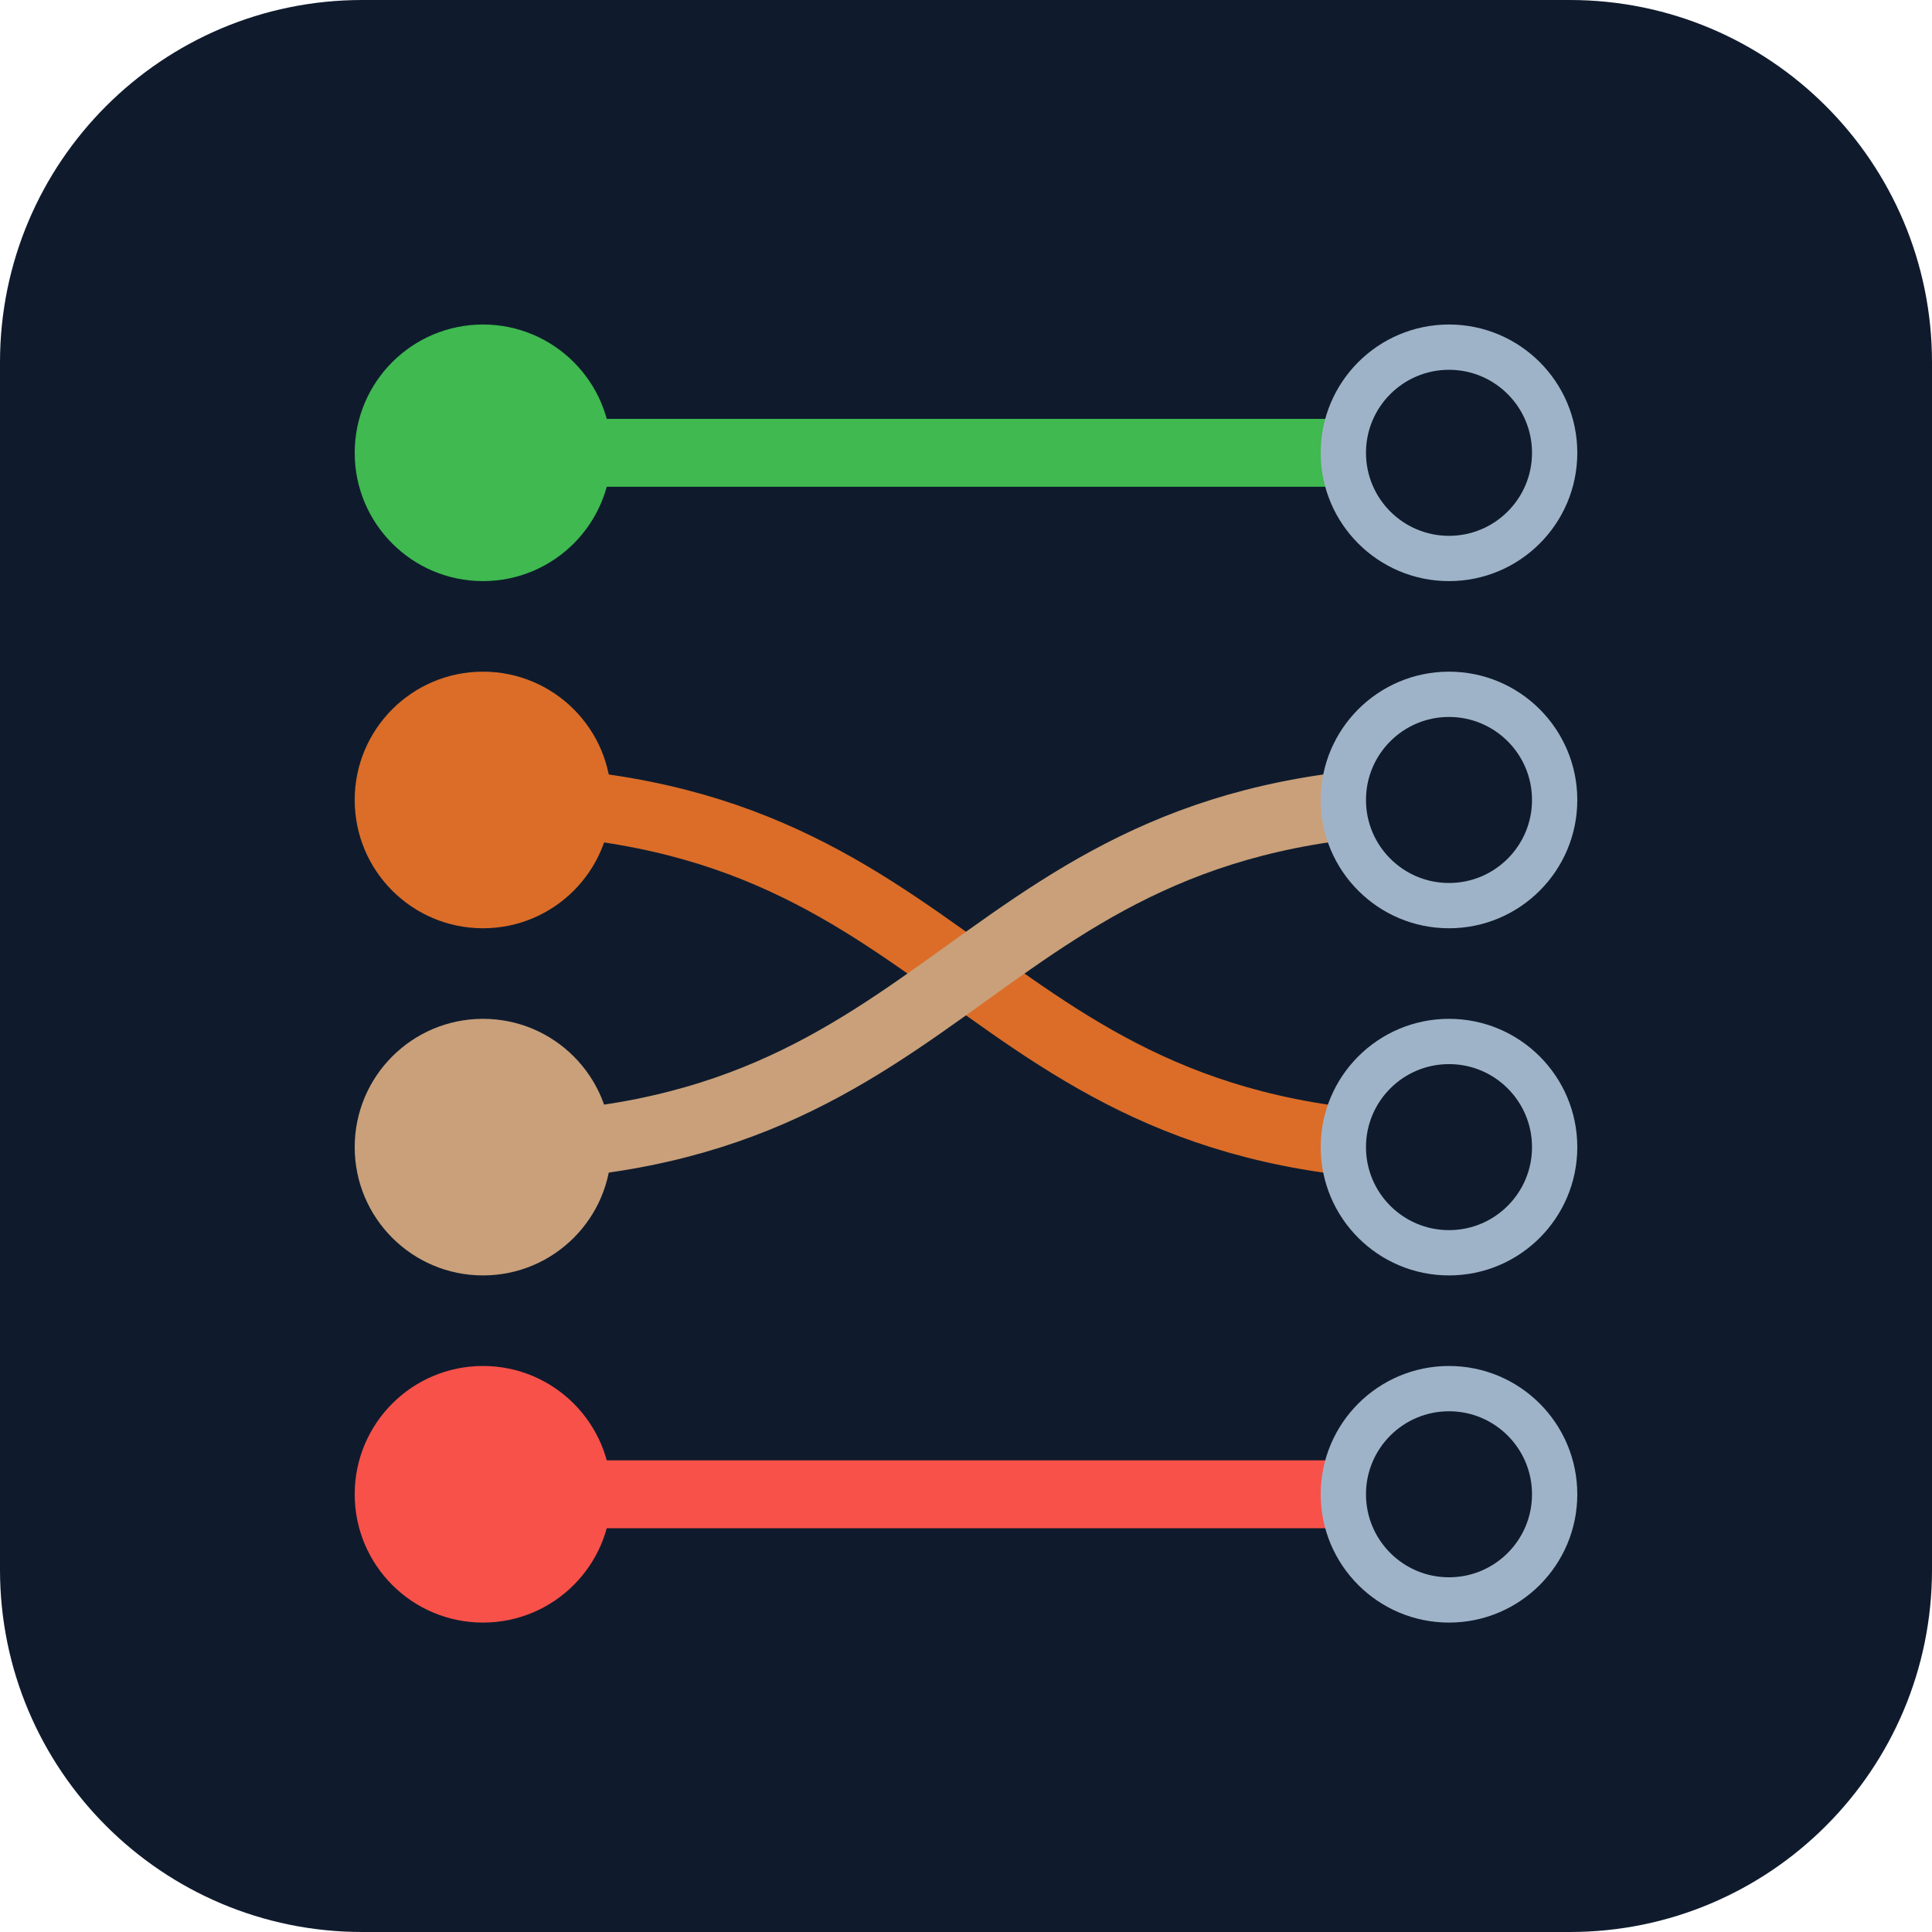
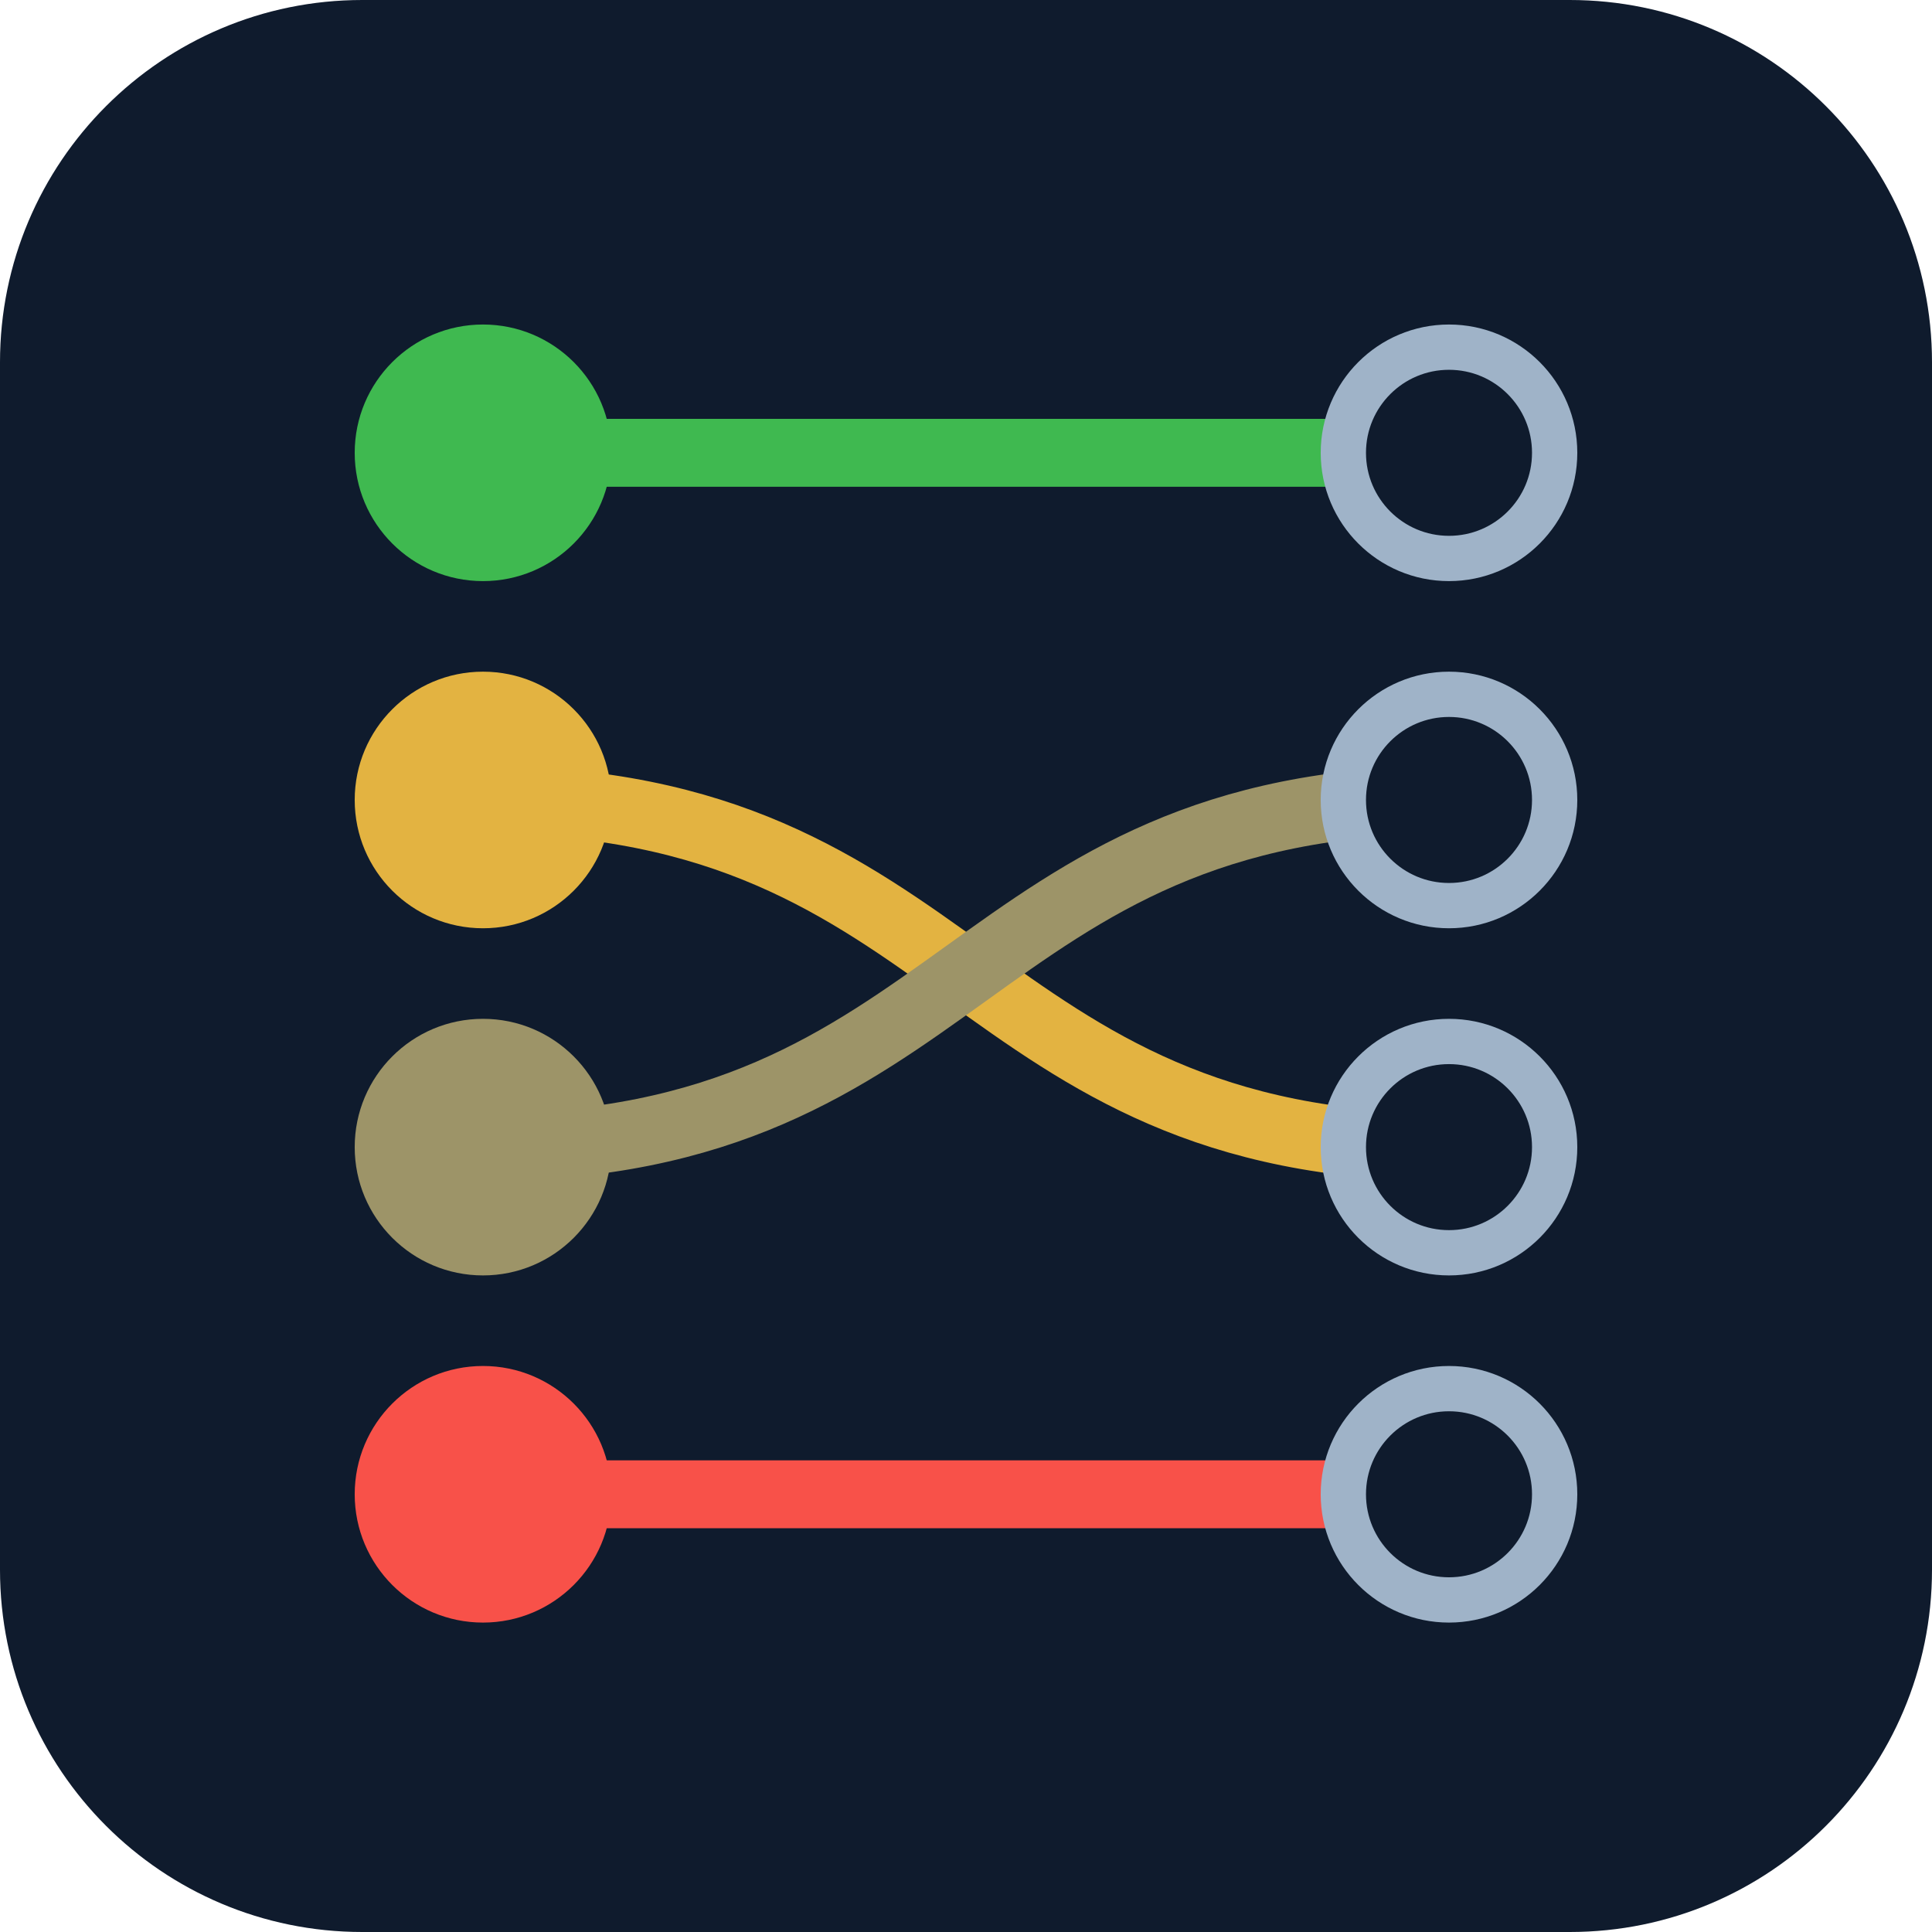
<svg xmlns="http://www.w3.org/2000/svg" viewBox="0 0 128 128" width="128" height="128" role="img" aria-label="Agent Switchboard logo">
  <rect width="128" height="128" rx="24" fill="#0f1b2d" />
  <g fill="none" stroke-width="4.5" stroke-linecap="round">
-     <path d="M32 53 C64 53 64 76 96 76" stroke="#db6d28" />
-     <path d="M32 76 C64 76 64 53 96 53" stroke="#c9a07a" />
+     <path d="M32 53 C64 53 64 76 96 76" stroke="#e3b341" />
+     <path d="M32 76 C64 76 64 53 96 53" stroke="#9d9468" />
    <path d="M32 30 H96" stroke="#3fb950" />
    <path d="M32 99 H96" stroke="#f85149" />
  </g>
  <g fill="#0f1b2d" stroke="#9fb3c8" stroke-width="3">
    <circle cx="96" cy="30" r="7" />
    <circle cx="96" cy="53" r="7" />
    <circle cx="96" cy="76" r="7" />
    <circle cx="96" cy="99" r="7" />
  </g>
  <circle cx="32" cy="30" r="8.5" fill="#3fb950" />
-   <circle cx="32" cy="53" r="8.5" fill="#db6d28" />
-   <circle cx="32" cy="76" r="8.5" fill="#c9a07a" />
+   <circle cx="32" cy="53" r="8.5" fill="#e3b341" />
+   <circle cx="32" cy="76" r="8.5" fill="#9d9468" />
  <circle cx="32" cy="99" r="8.5" fill="#f85149" />
</svg>
